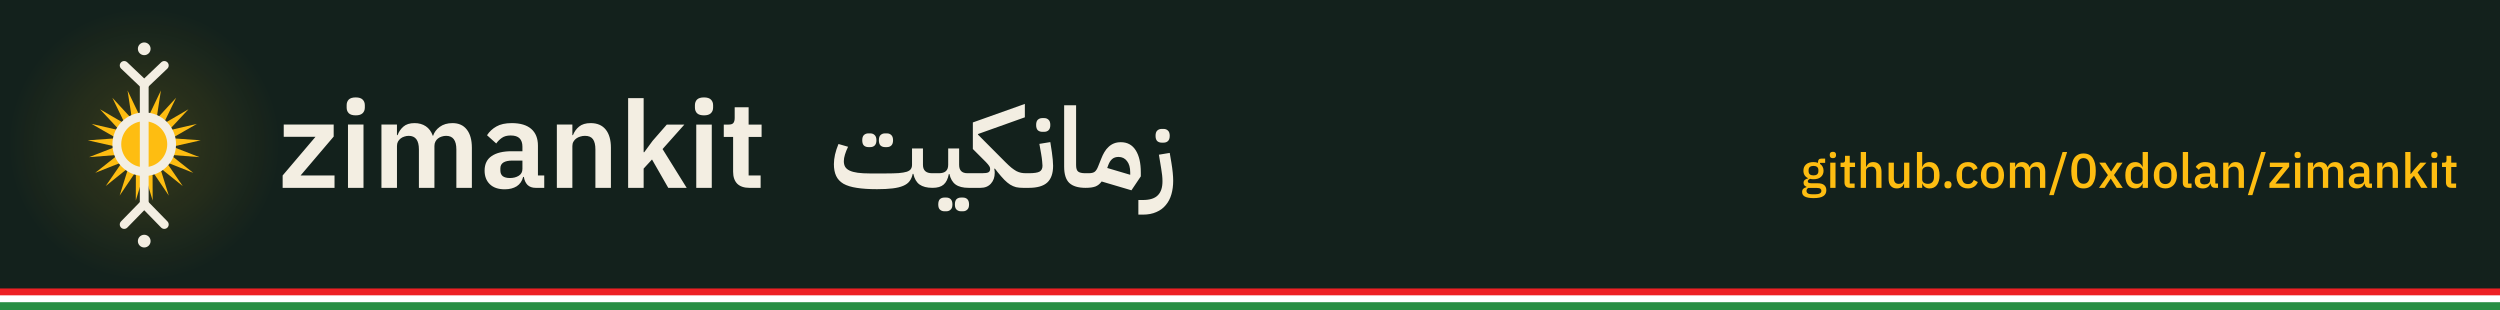
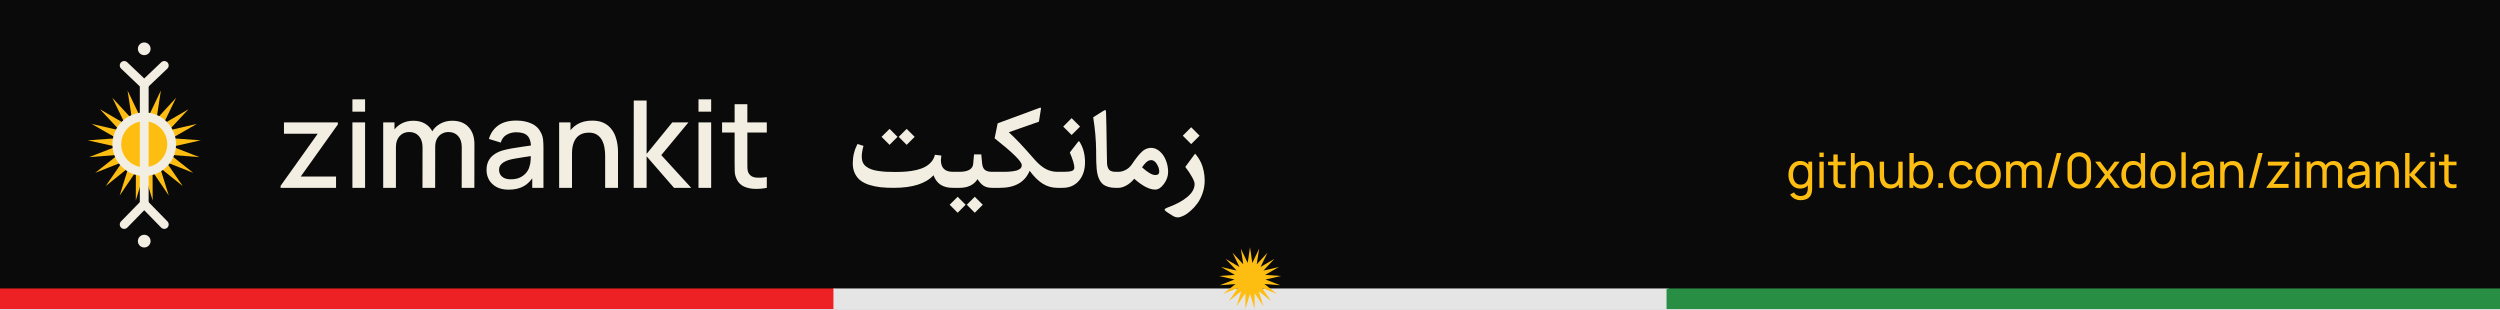
- <svg xmlns="http://www.w3.org/2000/svg" width="728" height="90" viewBox="0 0 728 90" version="1.1" id="svg12">
-   <rect width="728" height="90" fill="#13211C" id="rect1" />
-   <defs id="defs2">
-     <radialGradient id="glow">
-       <stop offset="0" stop-color="#FEBD11" stop-opacity="0.16" id="stop1" />
-       <stop offset="1" stop-color="#FEBD11" stop-opacity="0" id="stop2" />
-     </radialGradient>
-   </defs>
-   <circle cx="42.0" cy="42.0" r="39.6" fill="url(#glow)" id="circle2" />
-   <g transform="translate(5.52 5.52) scale(0.07125)" id="g8">
-     <path fill="#FEBD11" transform="translate(-178.00 52.00) scale(1.5333)" d="M450 150l11.24 76.264 33.222-69.563-11.738 76.19 52.249-56.68-33.674 69.344 66.634-38.761-52.616 56.338 75.098-17.399-66.885 38.327 76.89 5.51-75.21 16.909 71.85 27.929-76.852-6.011 60.425 47.867-71.666-28.397 43.632 63.55-60.113-48.259 22.962 73.589-43.217-63.834.25 77.087L450 376.264 427.518 450l.251-77.087-43.217 63.834 22.962-73.589-60.113 48.26 43.632-63.551-71.666 28.397 60.425-47.867-76.852 6.011 71.85-27.93-75.21-16.908 76.89-5.51-66.885-38.327 75.098 17.399-52.616-56.338 66.634 38.76-33.674-69.343 52.249 56.68-11.738-76.19 33.221 69.563z" id="path2" />
-     <g fill="none" stroke="#F3EEE2" stroke-width="36" stroke-linecap="round" stroke-linejoin="round" id="g5">
-       <path d="M430 190 L512 268 L594 190" id="path3" />
-       <path d="M512 268 V756" id="path4" />
-       <path d="M430 840 L512 756 L594 840" id="path5" />
-       <circle cx="512" cy="512" r="112" id="circle5" />
+ <svg xmlns="http://www.w3.org/2000/svg" width="728" height="90" viewBox="0 0 728 90" version="1.1" id="svg11">
+   <defs id="defs11" />
+   <rect width="728" height="90" fill="#0A0A0A" id="rect1" />
+   <g transform="translate(5.52 5.52) scale(0.07125)" id="g7">
+     <path fill="#FEBD11" transform="translate(-178.00 52.00) scale(1.5333)" d="M450 150l11.24 76.264 33.222-69.563-11.738 76.19 52.249-56.68-33.674 69.344 66.634-38.761-52.616 56.338 75.098-17.399-66.885 38.327 76.89 5.51-75.21 16.909 71.85 27.929-76.852-6.011 60.425 47.867-71.666-28.397 43.632 63.55-60.113-48.259 22.962 73.589-43.217-63.834.25 77.087L450 376.264 427.518 450l.251-77.087-43.217 63.834 22.962-73.589-60.113 48.26 43.632-63.551-71.666 28.397 60.425-47.867-76.852 6.011 71.85-27.93-75.21-16.908 76.89-5.51-66.885-38.327 75.098 17.399-52.616-56.338 66.634 38.76-33.674-69.343 52.249 56.68-11.738-76.19 33.221 69.563z" id="path1" />
+     <g fill="none" stroke="#F3EEE2" stroke-width="36" stroke-linecap="round" stroke-linejoin="round" id="g4">
+       <path d="M430 190 L512 268 L594 190" id="path2" />
+       <path d="M512 268 V756" id="path3" />
+       <path d="M430 840 L512 756 L594 840" id="path4" />
+       <circle cx="512" cy="512" r="112" id="circle4" />
    </g>
-     <g fill="#F3EEE2" id="g7">
-       <circle cx="512" cy="122" r="26" id="circle6" />
-       <circle cx="512" cy="908" r="26" id="circle7" />
+     <g fill="#F3EEE2" id="g6">
+       <circle cx="512" cy="122" r="26" id="circle5" />
+       <circle cx="512" cy="908" r="26" id="circle6" />
    </g>
  </g>
-   <path d="m 82.306,54.7 v -3.601 l 9.566,-11.261 h -9.249 v -3.565 h 14.544 v 3.495 l -9.637,11.331 h 9.884 v 3.601 z m 21.286,-21.109 q -1.412,0 -2.047,-0.635 -0.6,-0.635 -0.6,-1.624 v -0.706 q 0,-0.988 0.6,-1.624 0.635,-0.635 2.047,-0.635 1.377,0 2.012,0.635 0.635,0.635 0.635,1.624 v 0.706 q 0,0.988 -0.635,1.624 -0.635,0.635 -2.012,0.635 z m -2.259,2.683 h 4.518 v 18.427 h -4.518 z m 9.743,18.427 v -18.427 h 4.518 v 3.071 h 0.176 q 0.529,-1.447 1.694,-2.471 1.165,-1.024 3.248,-1.024 1.906,0 3.283,0.918 1.377,0.918 2.047,2.789 h 0.071 q 0.494,-1.553 1.942,-2.612 1.483,-1.094 3.707,-1.094 2.718,0 4.165,1.871 1.483,1.871 1.483,5.33 v 11.649 h -4.518 v -11.19 q 0,-3.954 -2.965,-3.954 -0.671,0 -1.306,0.212 -0.6,0.176 -1.094,0.565 -0.459,0.353 -0.741,0.918 -0.282,0.529 -0.282,1.271 v 12.178 h -4.518 v -11.19 q 0,-3.954 -2.965,-3.954 -0.635,0 -1.271,0.212 -0.6,0.176 -1.094,0.565 -0.459,0.353 -0.777,0.918 -0.282,0.529 -0.282,1.271 v 12.178 z m 44.902,0 q -1.483,0 -2.365,-0.847 -0.847,-0.882 -1.059,-2.33 h -0.212 q -0.459,1.8 -1.871,2.718 -1.412,0.882 -3.495,0.882 -2.824,0 -4.342,-1.483 -1.518,-1.483 -1.518,-3.954 0,-2.859 2.047,-4.236 2.047,-1.412 5.824,-1.412 h 3.142 v -1.341 q 0,-1.553 -0.812,-2.4 -0.812,-0.847 -2.612,-0.847 -1.589,0 -2.577,0.706 -0.953,0.671 -1.624,1.624 l -2.683,-2.4 q 1.024,-1.589 2.718,-2.542 1.694,-0.988 4.483,-0.988 3.742,0 5.683,1.694 1.942,1.694 1.942,4.871 v 8.684 h 1.836 v 3.601 z m -7.484,-2.859 q 1.518,0 2.577,-0.671 1.059,-0.671 1.059,-1.977 v -2.436 h -2.895 q -3.53,0 -3.53,2.259 v 0.6 q 0,1.13 0.706,1.694 0.741,0.529 2.083,0.529 z m 13.661,2.859 v -18.427 h 4.518 v 3.071 h 0.176 q 0.565,-1.483 1.765,-2.471 1.236,-1.024 3.389,-1.024 2.859,0 4.377,1.871 1.518,1.871 1.518,5.33 v 11.649 h -4.518 v -11.19 q 0,-1.977 -0.706,-2.965 -0.706,-0.988 -2.33,-0.988 -0.706,0 -1.377,0.212 -0.635,0.176 -1.165,0.565 -0.494,0.353 -0.812,0.918 -0.318,0.529 -0.318,1.271 v 12.178 z m 20.756,-26.122 h 4.518 v 15.744 h 0.176 l 2.436,-3.318 4.13,-4.73 h 5.119 l -6.354,7.131 7.025,11.296 h -5.366 l -4.73,-8.26 -2.436,2.647 v 5.613 h -4.518 z m 22.098,5.013 q -1.412,0 -2.047,-0.635 -0.6,-0.635 -0.6,-1.624 v -0.706 q 0,-0.988 0.6,-1.624 0.635,-0.635 2.047,-0.635 1.377,0 2.012,0.635 0.635,0.635 0.635,1.624 v 0.706 q 0,0.988 -0.635,1.624 -0.635,0.635 -2.012,0.635 z m -2.259,2.683 h 4.518 v 18.427 h -4.518 z m 15.497,18.427 q -2.33,0 -3.565,-1.2 -1.2,-1.236 -1.2,-3.495 v -10.131 h -2.718 v -3.601 h 1.412 q 1.024,0 1.377,-0.459 0.388,-0.494 0.388,-1.447 v -3.142 h 4.059 v 5.048 h 3.777 v 3.601 h -3.777 v 11.225 h 3.495 v 3.601 z" id="text8" style="font-weight:600;font-size:35.3px;font-family:'IBM Plex Sans';fill:#f3eee2" aria-label="zimankit" />
-   <path d="m 331.492,58.243 h 1.268 q 3.12,0 4.452,-1.43 1.333,-1.397 1.3,-4.095 0,-0.812 -0.098,-1.69 -0.098,-0.91 -0.26,-1.853 l -0.682,-4.128 3.152,-0.52 0.487,2.86 q 0.26,1.56 0.39,2.893 0.13,1.333 0.13,2.34 0,2.178 -0.52,3.965 -0.52,1.82 -1.625,3.12 -1.073,1.333 -2.763,2.047 -1.657,0.748 -3.933,0.748 h -1.3 z m 6.793,-16.705 q -0.78,0 -1.3,-0.455 -0.487,-0.487 -0.487,-1.528 0,-1.073 0.487,-1.528 0.52,-0.487 1.3,-0.487 h 0.552 q 0.78,0 1.268,0.487 0.52,0.455 0.52,1.528 0,1.04 -0.52,1.528 -0.487,0.455 -1.268,0.455 z m -17.485,11.31 q -0.748,1.04 -1.82,1.462 -1.073,0.39 -2.828,0.39 v -3.38 l 0.877,-0.877 q 1.235,0 1.788,-0.455 0.552,-0.455 0.975,-1.56 l 0.91,-2.275 q 0.39,-1.008 0.91,-1.885 0.52,-0.877 1.202,-1.495 0.682,-0.65 1.56,-1.008 0.877,-0.357 2.015,-0.357 2.828,0 4.322,2.34 1.495,2.34 1.495,6.468 v 1.137 l -2.73,4.062 z m 1.625,-3.933 6.695,1.982 v -0.682 q 0,-2.145 -0.943,-3.315 -0.91,-1.202 -2.47,-1.202 -1.137,0 -1.853,0.618 -0.715,0.618 -1.137,1.788 z m -6.305,5.785 q -3.217,0 -4.745,-1.43 -1.495,-1.43 -1.495,-4.745 v -17.875 h 3.478 v 17.42 q 0,1.397 0.585,1.885 0.618,0.487 2.08,0.487 h 1.008 v 3.38 l -0.877,0.877 z m -18.232,-3.38 0.877,-0.877 h 0.812 q 2.275,0 3.12,-0.455 0.877,-0.487 0.877,-1.722 0,-0.52 -0.098,-1.3 -0.065,-0.812 -0.292,-2.145 l -0.52,-2.925 3.185,-0.52 0.455,2.925 q 0.163,1.105 0.26,2.178 0.098,1.04 0.098,1.788 0,3.315 -1.69,4.875 -1.69,1.56 -5.395,1.56 h -1.69 z m 5.622,-12.935 q -0.78,0 -1.3,-0.455 -0.487,-0.487 -0.487,-1.528 0,-1.073 0.487,-1.528 0.52,-0.487 1.3,-0.487 h 0.552 q 0.78,0 1.268,0.487 0.52,0.455 0.52,1.528 0,1.04 -0.52,1.528 -0.487,0.455 -1.268,0.455 z m -21.418,12.935 0.877,-0.877 h 3.022 q 1.333,0 1.82,-0.26 0.52,-0.292 0.52,-0.975 0,-0.455 -0.26,-0.845 -0.26,-0.422 -0.975,-1.17 l -3.803,-3.803 v -7.735 l 15.145,-5.395 v 3.9 l -13.65,4.875 v 0.163 l 7.963,7.995 q 0.975,0.975 1.755,1.625 0.78,0.618 1.462,1.008 0.715,0.357 1.365,0.487 0.682,0.13 1.43,0.13 v 3.38 l -0.877,0.877 q -1.137,0 -2.015,-0.195 -0.877,-0.228 -1.722,-0.748 -0.812,-0.52 -1.69,-1.397 -0.877,-0.91 -1.982,-2.275 l -0.78,-1.008 -0.163,0.098 q 0.13,0.552 0.13,1.17 0,1.885 -1.105,3.12 -1.105,1.235 -3.022,1.235 h -3.445 z m -10.53,0 0.877,-0.877 h 1.008 q 2.665,0 2.665,-2.438 v -4.777 h 3.185 v 4.777 q 0,2.438 2.438,2.438 h 1.235 v 3.38 l -0.877,0.877 q -2.502,0 -3.835,-0.975 -1.333,-0.975 -1.788,-3.055 h -0.163 q -0.422,2.145 -1.528,3.087 -1.073,0.943 -3.217,0.943 z m 8.287,10.205 q -0.78,0 -1.3,-0.487 -0.487,-0.455 -0.487,-1.495 0,-1.073 0.487,-1.56 0.52,-0.455 1.3,-0.455 h 0.552 q 0.78,0 1.268,0.455 0.52,0.487 0.52,1.56 0,1.04 -0.52,1.495 -0.487,0.487 -1.268,0.487 z m -4.843,0 q -0.78,0 -1.3,-0.487 -0.487,-0.455 -0.487,-1.495 0,-1.073 0.487,-1.56 0.52,-0.455 1.3,-0.455 h 0.552 q 0.78,0 1.268,0.455 0.52,0.487 0.52,1.56 0,1.04 -0.52,1.495 -0.487,0.487 -1.268,0.487 z m -19.63,-6.435 q -3.51,0 -5.915,-0.39 -2.373,-0.357 -3.868,-1.202 -1.462,-0.877 -2.112,-2.275 -0.65,-1.397 -0.65,-3.413 0,-1.3 0.325,-2.795 0.357,-1.528 1.008,-3.087 l 2.795,0.812 q -0.585,1.202 -0.91,2.275 -0.325,1.073 -0.325,1.917 0,0.975 0.39,1.657 0.422,0.682 1.333,1.105 0.91,0.422 2.34,0.618 1.462,0.195 3.542,0.195 h 4.55 q 2.308,0 3.803,-0.098 1.495,-0.13 2.34,-0.39 0.877,-0.292 1.202,-0.78 0.357,-0.487 0.357,-1.235 v -4.777 h 3.185 v 4.777 q 0,2.438 2.665,2.438 h 1.008 v 3.38 l -0.877,0.877 q -2.438,0 -3.803,-0.975 -1.333,-0.975 -1.788,-3.087 h -0.195 q -0.26,1.268 -0.91,2.112 -0.618,0.845 -1.853,1.365 -1.202,0.52 -3.087,0.748 -1.853,0.228 -4.55,0.228 z m 2.34,-12.252 q -0.78,0 -1.3,-0.455 -0.487,-0.487 -0.487,-1.528 0,-1.073 0.487,-1.528 0.52,-0.487 1.3,-0.487 h 0.552 q 0.78,0 1.268,0.487 0.52,0.455 0.52,1.528 0,1.04 -0.52,1.528 -0.487,0.455 -1.268,0.455 z m -4.843,0 q -0.78,0 -1.3,-0.455 -0.487,-0.487 -0.487,-1.528 0,-1.073 0.487,-1.528 0.52,-0.487 1.3,-0.487 h 0.552 q 0.78,0 1.268,0.487 0.52,0.455 0.52,1.528 0,1.04 -0.52,1.528 -0.487,0.455 -1.268,0.455 z" id="text9" style="font-weight:600;font-size:32.5px;font-family:'IBM Plex Sans Arabic';fill:#f3eee2" aria-label="زمانکیت" />
-   <path d="m 531.825,55.391 q 0,1.142 -0.874,1.72 -0.874,0.578 -2.848,0.578 -0.902,0 -1.537,-0.127 -0.62,-0.113 -1.029,-0.338 -0.395,-0.226 -0.578,-0.55 -0.183,-0.324 -0.183,-0.747 0,-0.606 0.324,-0.945 0.338,-0.338 0.931,-0.465 v -0.155 q -0.832,-0.268 -0.832,-1.128 0,-0.564 0.381,-0.86 0.381,-0.31 0.916,-0.437 v -0.056 q -0.649,-0.31 -1.001,-0.86 -0.338,-0.564 -0.338,-1.311 0,-1.128 0.747,-1.819 0.761,-0.691 2.171,-0.691 0.775,0 1.325,0.226 v -0.197 q 0,-0.493 0.226,-0.761 0.24,-0.282 0.733,-0.282 h 1.128 v 1.241 h -1.495 v 0.296 q 0.493,0.324 0.761,0.846 0.268,0.508 0.268,1.142 0,1.114 -0.761,1.805 -0.761,0.677 -2.171,0.677 -0.536,0 -0.959,-0.113 -0.282,0.099 -0.493,0.282 -0.211,0.169 -0.211,0.451 0,0.296 0.268,0.423 0.268,0.127 0.761,0.127 h 1.805 q 1.354,0 1.96,0.55 0.606,0.536 0.606,1.48 z m -1.438,0.169 q 0,-0.381 -0.296,-0.606 -0.282,-0.226 -1.043,-0.226 h -2.482 q -0.508,0.296 -0.508,0.846 0,0.451 0.352,0.719 0.367,0.282 1.227,0.282 h 0.959 q 1.791,0 1.791,-1.015 z m -2.298,-4.484 q 0.677,0 1.043,-0.296 0.381,-0.31 0.381,-0.945 v -0.282 q 0,-0.634 -0.381,-0.931 -0.367,-0.31 -1.043,-0.31 -0.677,0 -1.058,0.31 -0.367,0.296 -0.367,0.931 v 0.282 q 0,0.634 0.367,0.945 0.381,0.296 1.058,0.296 z m 5.654,-5.02 q -0.479,0 -0.705,-0.226 -0.211,-0.226 -0.211,-0.578 v -0.24 q 0,-0.353 0.211,-0.578 0.226,-0.226 0.705,-0.226 0.479,0 0.691,0.226 0.211,0.226 0.211,0.578 v 0.24 q 0,0.352 -0.211,0.578 -0.211,0.226 -0.691,0.226 z m -0.775,1.311 h 1.537 v 7.332 h -1.537 z m 5.767,7.332 q -0.804,0 -1.213,-0.409 -0.409,-0.423 -0.409,-1.184 v -4.484 h -1.142 v -1.255 h 0.62 q 0.381,0 0.522,-0.169 0.155,-0.169 0.155,-0.55 v -1.283 h 1.382 v 2.002 h 1.537 v 1.255 h -1.537 v 4.822 h 1.424 v 1.255 z M 541.85,44.266 h 1.537 v 4.315 h 0.07 q 0.24,-0.592 0.719,-0.987 0.493,-0.395 1.339,-0.395 1.128,0 1.748,0.747 0.634,0.733 0.634,2.101 v 4.653 h -1.537 v -4.47 q 0,-1.706 -1.382,-1.706 -0.296,0 -0.592,0.085 -0.282,0.07 -0.508,0.226 -0.226,0.155 -0.367,0.395 -0.127,0.24 -0.127,0.55 v 4.921 h -1.537 z m 12.62,9.221 h -0.056 q -0.099,0.268 -0.268,0.522 -0.155,0.254 -0.409,0.451 -0.24,0.183 -0.592,0.296 -0.338,0.113 -0.79,0.113 -1.142,0 -1.777,-0.733 -0.62,-0.733 -0.62,-2.101 v -4.667 h 1.537 v 4.47 q 0,1.706 1.41,1.706 0.296,0 0.578,-0.07 0.282,-0.085 0.493,-0.24 0.226,-0.155 0.352,-0.395 0.141,-0.24 0.141,-0.564 v -4.907 h 1.537 v 7.332 h -1.537 z m 3.736,-9.221 h 1.537 v 4.315 h 0.07 q 0.24,-0.663 0.775,-1.015 0.55,-0.367 1.283,-0.367 1.396,0 2.157,1.015 0.761,1.001 0.761,2.82 0,1.819 -0.761,2.834 -0.761,1.001 -2.157,1.001 -0.733,0 -1.283,-0.367 -0.536,-0.367 -0.775,-1.015 h -0.07 v 1.213 h -1.537 z m 3.201,9.278 q 0.804,0 1.283,-0.508 0.479,-0.522 0.479,-1.368 v -1.269 q 0,-0.846 -0.479,-1.354 -0.479,-0.522 -1.283,-0.522 -0.705,0 -1.184,0.352 -0.479,0.338 -0.479,0.902 v 2.51 q 0,0.564 0.479,0.916 0.479,0.338 1.184,0.338 z m 5.837,1.325 q -0.522,0 -0.775,-0.268 -0.254,-0.282 -0.254,-0.691 v -0.211 q 0,-0.409 0.254,-0.677 0.254,-0.282 0.775,-0.282 0.522,0 0.775,0.282 0.254,0.268 0.254,0.677 v 0.211 q 0,0.409 -0.254,0.691 -0.254,0.268 -0.775,0.268 z m 5.809,0 q -0.79,0 -1.41,-0.268 -0.62,-0.268 -1.043,-0.761 -0.423,-0.508 -0.649,-1.213 -0.226,-0.719 -0.226,-1.593 0,-0.874 0.226,-1.579 0.226,-0.719 0.649,-1.213 0.423,-0.508 1.043,-0.775 0.62,-0.268 1.41,-0.268 1.1,0 1.805,0.493 0.705,0.493 1.029,1.311 l -1.269,0.592 q -0.155,-0.508 -0.55,-0.804 -0.381,-0.31 -1.015,-0.31 -0.846,0 -1.283,0.536 -0.423,0.522 -0.423,1.368 v 1.311 q 0,0.846 0.423,1.382 0.437,0.522 1.283,0.522 0.677,0 1.072,-0.324 0.409,-0.338 0.649,-0.888 l 1.17,0.62 q -0.367,0.902 -1.1,1.382 -0.733,0.479 -1.791,0.479 z m 7.149,0 q -0.761,0 -1.396,-0.268 -0.62,-0.268 -1.058,-0.761 -0.437,-0.508 -0.677,-1.213 -0.24,-0.719 -0.24,-1.593 0,-0.874 0.24,-1.579 0.24,-0.719 0.677,-1.213 0.437,-0.508 1.058,-0.775 0.634,-0.268 1.396,-0.268 0.761,0 1.382,0.268 0.634,0.268 1.072,0.775 0.437,0.493 0.677,1.213 0.24,0.705 0.24,1.579 0,0.874 -0.24,1.593 -0.24,0.705 -0.677,1.213 -0.437,0.493 -1.072,0.761 -0.62,0.268 -1.382,0.268 z m 0,-1.269 q 0.79,0 1.269,-0.479 0.479,-0.493 0.479,-1.466 v -1.241 q 0,-0.973 -0.479,-1.452 -0.479,-0.493 -1.269,-0.493 -0.79,0 -1.269,0.493 -0.479,0.479 -0.479,1.452 v 1.241 q 0,0.973 0.479,1.466 0.479,0.479 1.269,0.479 z m 5.076,1.1 v -7.332 h 1.537 v 1.213 h 0.07 q 0.113,-0.282 0.268,-0.536 0.169,-0.254 0.395,-0.437 0.24,-0.197 0.55,-0.296 0.324,-0.113 0.747,-0.113 0.747,0 1.325,0.367 0.578,0.367 0.846,1.128 h 0.042 q 0.197,-0.62 0.761,-1.058 0.564,-0.437 1.452,-0.437 1.1,0 1.706,0.747 0.606,0.733 0.606,2.101 v 4.653 h -1.537 v -4.47 q 0,-0.846 -0.324,-1.269 -0.324,-0.437 -1.029,-0.437 -0.296,0 -0.564,0.085 -0.268,0.07 -0.479,0.226 -0.197,0.155 -0.324,0.395 -0.127,0.24 -0.127,0.55 v 4.921 h -1.537 v -4.47 q 0,-1.706 -1.339,-1.706 -0.282,0 -0.564,0.085 -0.268,0.07 -0.479,0.226 -0.211,0.155 -0.338,0.395 -0.127,0.24 -0.127,0.55 v 4.921 z m 11.435,2.129 3.906,-12.563 h 1.325 l -3.906,12.563 z m 10.011,-1.96 q -0.916,0 -1.593,-0.338 -0.677,-0.352 -1.114,-1.001 -0.437,-0.649 -0.649,-1.593 -0.211,-0.945 -0.211,-2.157 0,-1.198 0.211,-2.143 0.211,-0.959 0.649,-1.607 0.437,-0.649 1.114,-0.987 0.677,-0.353 1.593,-0.353 1.833,0 2.693,1.34 0.874,1.339 0.874,3.751 0,2.411 -0.874,3.751 -0.86,1.339 -2.693,1.339 z m 0,-1.354 q 0.508,0 0.86,-0.197 0.367,-0.211 0.592,-0.592 0.226,-0.381 0.324,-0.902 0.099,-0.536 0.099,-1.184 v -1.72 q 0,-0.649 -0.099,-1.17 -0.099,-0.536 -0.324,-0.916 -0.226,-0.381 -0.592,-0.578 -0.352,-0.211 -0.86,-0.211 -0.508,0 -0.874,0.211 -0.352,0.197 -0.578,0.578 -0.226,0.381 -0.324,0.916 -0.099,0.522 -0.099,1.17 v 1.72 q 0,0.649 0.099,1.184 0.099,0.522 0.324,0.902 0.226,0.381 0.578,0.592 0.367,0.197 0.874,0.197 z m 4.512,1.184 2.58,-3.708 -2.51,-3.624 h 1.777 l 1.65,2.552 h 0.042 l 1.692,-2.552 h 1.636 l -2.51,3.61 2.552,3.722 h -1.777 l -1.692,-2.665 h -0.042 l -1.762,2.665 z m 12.704,-1.213 h -0.07 q -0.24,0.649 -0.79,1.015 -0.536,0.367 -1.269,0.367 -1.396,0 -2.157,-1.001 -0.761,-1.015 -0.761,-2.834 0,-1.819 0.761,-2.82 0.761,-1.015 2.157,-1.015 0.733,0 1.269,0.367 0.55,0.352 0.79,1.015 h 0.07 V 44.266 h 1.537 v 10.434 h -1.537 z m -1.664,0.056 q 0.705,0 1.184,-0.338 0.479,-0.352 0.479,-0.916 v -2.51 q 0,-0.564 -0.479,-0.902 -0.479,-0.352 -1.184,-0.352 -0.804,0 -1.283,0.522 -0.479,0.508 -0.479,1.354 v 1.269 q 0,0.846 0.479,1.368 0.479,0.508 1.283,0.508 z m 8.277,1.325 q -0.761,0 -1.396,-0.268 -0.62,-0.268 -1.058,-0.761 -0.437,-0.508 -0.677,-1.213 -0.24,-0.719 -0.24,-1.593 0,-0.874 0.24,-1.579 0.24,-0.719 0.677,-1.213 0.437,-0.508 1.058,-0.775 0.634,-0.268 1.396,-0.268 0.761,0 1.382,0.268 0.634,0.268 1.072,0.775 0.437,0.493 0.677,1.213 0.24,0.705 0.24,1.579 0,0.874 -0.24,1.593 -0.24,0.705 -0.677,1.213 -0.437,0.493 -1.072,0.761 -0.62,0.268 -1.382,0.268 z m 0,-1.269 q 0.79,0 1.269,-0.479 0.479,-0.493 0.479,-1.466 v -1.241 q 0,-0.973 -0.479,-1.452 -0.479,-0.493 -1.269,-0.493 -0.79,0 -1.269,0.493 -0.479,0.479 -0.479,1.452 v 1.241 q 0,0.973 0.479,1.466 0.479,0.479 1.269,0.479 z m 6.641,1.1 q -0.79,0 -1.184,-0.395 -0.381,-0.409 -0.381,-1.128 V 44.266 h 1.537 v 9.179 h 1.015 v 1.255 z m 7.825,0 q -0.606,0 -0.931,-0.338 -0.324,-0.352 -0.395,-0.888 h -0.07 q -0.211,0.691 -0.775,1.043 -0.564,0.352 -1.368,0.352 -1.142,0 -1.762,-0.592 -0.606,-0.592 -0.606,-1.593 0,-1.1 0.79,-1.65 0.804,-0.55 2.341,-0.55 h 1.325 v -0.62 q 0,-0.677 -0.367,-1.043 -0.367,-0.367 -1.142,-0.367 -0.649,0 -1.058,0.282 -0.409,0.282 -0.691,0.719 l -0.916,-0.832 q 0.367,-0.62 1.029,-1.015 0.663,-0.409 1.734,-0.409 1.424,0 2.186,0.663 0.761,0.663 0.761,1.903 v 3.68 h 0.775 v 1.255 z m -3.102,-1.001 q 0.719,0 1.184,-0.31 0.465,-0.324 0.465,-0.86 v -1.058 h -1.297 q -1.593,0 -1.593,0.987 v 0.254 q 0,0.493 0.324,0.747 0.338,0.24 0.916,0.24 z m 5.471,1.001 v -7.332 h 1.537 v 1.213 h 0.07 q 0.24,-0.592 0.719,-0.987 0.493,-0.395 1.339,-0.395 1.128,0 1.748,0.747 0.634,0.733 0.634,2.101 v 4.653 h -1.537 v -4.456 q 0,-1.72 -1.382,-1.72 -0.296,0 -0.592,0.085 -0.282,0.07 -0.508,0.226 -0.226,0.155 -0.367,0.395 -0.127,0.24 -0.127,0.564 v 4.907 z m 7.177,2.129 3.906,-12.563 h 1.325 l -3.906,12.563 z m 6.289,-2.129 v -1.241 l 3.934,-4.836 h -3.807 v -1.255 h 5.626 v 1.184 l -3.99,4.893 h 4.089 v 1.255 z m 8.234,-8.643 q -0.479,0 -0.705,-0.226 -0.211,-0.226 -0.211,-0.578 v -0.24 q 0,-0.353 0.211,-0.578 0.226,-0.226 0.705,-0.226 0.479,0 0.691,0.226 0.211,0.226 0.211,0.578 v 0.24 q 0,0.352 -0.211,0.578 -0.211,0.226 -0.691,0.226 z m -0.775,1.311 h 1.537 v 7.332 h -1.537 z m 3.736,7.332 v -7.332 h 1.537 v 1.213 h 0.07 q 0.113,-0.282 0.268,-0.536 0.169,-0.254 0.395,-0.437 0.24,-0.197 0.55,-0.296 0.324,-0.113 0.747,-0.113 0.747,0 1.325,0.367 0.578,0.367 0.846,1.128 h 0.042 q 0.197,-0.62 0.761,-1.058 0.564,-0.437 1.452,-0.437 1.1,0 1.706,0.747 0.606,0.733 0.606,2.101 v 4.653 h -1.537 v -4.47 q 0,-0.846 -0.324,-1.269 -0.324,-0.437 -1.029,-0.437 -0.296,0 -0.564,0.085 -0.268,0.07 -0.479,0.226 -0.197,0.155 -0.324,0.395 -0.127,0.24 -0.127,0.55 v 4.921 h -1.537 v -4.47 q 0,-1.706 -1.339,-1.706 -0.282,0 -0.564,0.085 -0.268,0.07 -0.479,0.226 -0.211,0.155 -0.338,0.395 -0.127,0.24 -0.127,0.55 v 4.921 z m 17.808,0 q -0.606,0 -0.931,-0.338 -0.324,-0.352 -0.395,-0.888 h -0.07 q -0.211,0.691 -0.775,1.043 -0.564,0.352 -1.368,0.352 -1.142,0 -1.762,-0.592 -0.606,-0.592 -0.606,-1.593 0,-1.1 0.79,-1.65 0.804,-0.55 2.341,-0.55 h 1.325 v -0.62 q 0,-0.677 -0.367,-1.043 -0.367,-0.367 -1.142,-0.367 -0.649,0 -1.058,0.282 -0.409,0.282 -0.691,0.719 l -0.916,-0.832 q 0.367,-0.62 1.029,-1.015 0.663,-0.409 1.734,-0.409 1.424,0 2.186,0.663 0.761,0.663 0.761,1.903 v 3.68 h 0.775 v 1.255 z m -3.102,-1.001 q 0.719,0 1.184,-0.31 0.465,-0.324 0.465,-0.86 v -1.058 h -1.297 q -1.593,0 -1.593,0.987 v 0.254 q 0,0.493 0.324,0.747 0.338,0.24 0.916,0.24 z m 5.471,1.001 v -7.332 h 1.537 v 1.213 h 0.07 q 0.24,-0.592 0.719,-0.987 0.493,-0.395 1.339,-0.395 1.128,0 1.748,0.747 0.634,0.733 0.634,2.101 v 4.653 h -1.537 v -4.456 q 0,-1.72 -1.382,-1.72 -0.296,0 -0.592,0.085 -0.282,0.07 -0.508,0.226 -0.226,0.155 -0.367,0.395 -0.127,0.24 -0.127,0.564 v 4.907 z m 8.178,-10.434 h 1.537 v 6.401 h 0.07 l 1.015,-1.311 1.762,-1.988 h 1.791 l -2.566,2.834 2.876,4.498 h -1.833 l -2.101,-3.497 -1.015,1.1 v 2.397 h -1.537 z m 8.488,1.791 q -0.479,0 -0.705,-0.226 -0.211,-0.226 -0.211,-0.578 v -0.24 q 0,-0.353 0.211,-0.578 0.226,-0.226 0.705,-0.226 0.479,0 0.691,0.226 0.211,0.226 0.211,0.578 v 0.24 q 0,0.352 -0.211,0.578 -0.211,0.226 -0.691,0.226 z m -0.775,1.311 h 1.537 v 7.332 h -1.537 z m 5.767,7.332 q -0.804,0 -1.213,-0.409 -0.409,-0.423 -0.409,-1.184 v -4.484 h -1.142 v -1.255 h 0.62 q 0.381,0 0.522,-0.169 0.155,-0.169 0.155,-0.55 v -1.283 h 1.382 v 2.002 h 1.537 v 1.255 h -1.537 v 4.822 h 1.424 v 1.255 z" id="text10" style="font-weight:500;font-size:14.1px;font-family:'IBM Plex Sans';text-anchor:end;fill:#febd11" aria-label="github.com/0xdolan/zimankit" />
-   <rect y="84.0" width="728" height="2.5" fill="#ED2024" id="rect10" />
-   <rect y="86.0" width="728" height="2.5" fill="#FFFFFF" id="rect11" />
-   <rect y="88.0" width="728" height="2.5" fill="#278E43" id="rect12" />
+   <path d="m 81.706,54.7 v -0.582 l 10.819,-15.179 H 82.694 v -3.301 h 15.691 v 0.6 l -10.802,15.161 h 10.272 v 3.301 z m 20.915,-22.186 v -3.583 h 3.689 v 3.583 z m 0,22.186 v -19.062 h 3.689 v 19.062 z m 31.823,0 0.018,-11.878 q 0,-2.065 -1.059,-3.212 -1.059,-1.165 -2.789,-1.165 -1.059,0 -1.942,0.494 -0.865,0.477 -1.412,1.447 -0.529,0.953 -0.529,2.4 l -1.783,-0.9 q -0.035,-2.012 0.847,-3.53 0.9,-1.518 2.436,-2.347 1.536,-0.847 3.442,-0.847 3.089,0 4.783,1.853 1.694,1.853 1.694,4.924 l -0.018,12.761 z m -22.857,0 v -19.062 h 3.283 v 5.507 h 0.424 v 13.555 z m 11.437,0 0.018,-11.808 q 0,-2.083 -1.059,-3.265 -1.041,-1.183 -2.806,-1.183 -1.747,0 -2.824,1.2 -1.059,1.2 -1.059,3.142 l -1.765,-1.13 q 0,-1.871 0.9,-3.336 0.9,-1.465 2.436,-2.312 1.536,-0.847 3.477,-0.847 2.03,0 3.459,0.865 1.43,0.847 2.171,2.383 0.759,1.536 0.759,3.565 l -0.018,12.726 z m 25.098,0.529 q -2.118,0 -3.548,-0.777 -1.43,-0.794 -2.171,-2.083 -0.724,-1.306 -0.724,-2.859 0,-1.447 0.512,-2.542 0.512,-1.094 1.518,-1.853 1.006,-0.777 2.471,-1.253 1.271,-0.371 2.877,-0.653 1.606,-0.282 3.371,-0.529 1.783,-0.247 3.53,-0.494 l -1.341,0.741 q 0.035,-2.242 -0.953,-3.318 -0.971,-1.094 -3.353,-1.094 -1.5,0 -2.753,0.706 -1.253,0.688 -1.747,2.295 l -3.442,-1.059 q 0.706,-2.453 2.683,-3.901 1.994,-1.447 5.295,-1.447 2.559,0 4.448,0.882 1.906,0.865 2.789,2.753 0.459,0.935 0.565,1.977 0.106,1.041 0.106,2.242 v 11.737 h -3.265 v -4.36 l 0.635,0.565 q -1.183,2.189 -3.018,3.265 -1.818,1.059 -4.483,1.059 z m 0.653,-3.018 q 1.571,0 2.7,-0.547 1.13,-0.565 1.818,-1.43 0.688,-0.865 0.9,-1.8 0.3,-0.847 0.335,-1.906 0.053,-1.059 0.053,-1.694 l 1.2,0.441 q -1.747,0.265 -3.177,0.477 -1.43,0.212 -2.595,0.424 -1.147,0.194 -2.047,0.477 -0.759,0.265 -1.359,0.635 -0.582,0.371 -0.935,0.9 -0.335,0.529 -0.335,1.288 0,0.741 0.371,1.377 0.371,0.618 1.13,0.988 0.759,0.371 1.942,0.371 z m 27.446,2.489 v -9.372 q 0,-1.112 -0.194,-2.277 -0.176,-1.183 -0.706,-2.189 -0.512,-1.006 -1.465,-1.624 -0.935,-0.618 -2.453,-0.618 -0.988,0 -1.871,0.335 -0.882,0.318 -1.553,1.041 -0.653,0.724 -1.041,1.906 -0.371,1.183 -0.371,2.877 l -2.295,-0.865 q 0,-2.595 0.971,-4.571 0.971,-1.994 2.789,-3.106 1.818,-1.112 4.395,-1.112 1.977,0 3.318,0.635 1.341,0.635 2.171,1.677 0.847,1.024 1.288,2.242 0.441,1.218 0.6,2.383 0.159,1.165 0.159,2.047 v 10.59 z m -13.396,0 v -19.062 h 3.301 v 5.507 h 0.441 v 13.555 z m 21.709,0 0.018,-25.416 h 3.742 v 15.532 l 7.484,-9.178 h 4.695 l -7.907,9.531 8.719,9.531 h -5.013 l -7.978,-9.178 v 9.178 z m 18.868,-22.186 v -3.583 h 3.689 v 3.583 z m 0,22.186 v -19.062 h 3.689 v 19.062 z m 19.892,0 q -1.8,0.353 -3.53,0.3 -1.73,-0.053 -3.089,-0.671 -1.359,-0.618 -2.047,-1.942 -0.618,-1.183 -0.671,-2.4 -0.035,-1.236 -0.035,-2.789 v -16.856 h 3.707 v 16.679 q 0,1.147 0.018,1.994 0.035,0.847 0.371,1.43 0.635,1.094 2.012,1.253 1.394,0.141 3.265,-0.124 z m -13.026,-16.097 v -2.965 h 13.026 v 2.965 z" id="text7" style="font-weight:600;font-size:35.3px;font-family:Manrope;fill:#f3eee2" aria-label="zimankit" />
+   <path d="m 346.871,37.054 2.46,2.46 -2.46,2.444 -2.444,-2.444 z m 1.127,7.697 q 0.111,0.111 0.302,0.317 0.19,0.19 0.666,0.92 0.492,0.73 0.857,1.571 0.381,0.825 0.682,2.19 0.302,1.349 0.302,2.809 0,1.888 -0.603,3.65 -0.603,1.777 -1.523,3.015 -0.92,1.254 -2,2.19 -1.063,0.952 -2.047,1.412 -0.984,0.476 -1.666,0.476 -0.762,0 -1.587,-0.54 l -1.301,-0.825 q -0.698,-0.444 -0.857,-0.698 -0.175,-0.238 0.079,-0.444 0.254,-0.206 1.063,-0.508 3.38,-1.238 5.443,-2.983 2.063,-1.746 2.063,-3.729 0,-0.682 -0.746,-2.015 -0.73,-1.349 -1.968,-2.952 z m -22.74,9.95 q -0.873,0 -0.873,-2.285 v -0.524 q 0,-1.857 0.873,-1.857 h 0.413 q 1.032,0 2.095,-0.54 1.063,-0.54 1.793,-1.587 0.54,-0.762 0.809,-1.158 0.286,-0.397 0.746,-1 0.476,-0.619 0.778,-0.936 0.302,-0.317 0.73,-0.714 0.444,-0.397 0.809,-0.587 0.365,-0.19 0.809,-0.317 0.46,-0.143 0.92,-0.143 1.428,0 2.603,1.063 1.174,1.047 1.777,2.65 0.619,1.603 0.619,3.301 0,1.825 -1.222,3.491 -1.206,1.65 -2.539,1.65 -2.555,0 -6.11,-3.158 -1.047,1.285 -2.301,1.968 -1.238,0.682 -2.38,0.682 z m 11.156,-3.729 q 1.158,0 1.158,-0.968 0,-1.127 -0.714,-2.253 -0.714,-1.127 -1.603,-1.127 -0.428,0 -0.841,0.19 -0.397,0.19 -0.762,0.571 -0.365,0.365 -0.587,0.651 -0.206,0.27 -0.492,0.698 2.476,2.238 3.84,2.238 z m -14.108,-6.395 q 0.032,2.777 0.064,3.11 0.143,1.492 0.873,1.968 0.587,0.381 1.746,0.381 h 0.428 q 0.397,0 0.397,1.539 v 1.158 q 0,1.968 -0.397,1.968 h -0.508 q -1.19,0 -2.095,-0.254 -0.889,-0.254 -1.492,-0.682 -0.603,-0.444 -1.016,-1.158 -0.397,-0.714 -0.619,-1.492 -0.222,-0.793 -0.333,-1.873 -0.095,-1.095 -0.127,-2.142 -0.016,-1.063 -0.032,-2.428 0,-0.508 0,-0.762 -0.048,-4.745 -0.857,-9.76 l 2.825,-1.777 q 0.651,-0.397 0.762,-0.317 0.127,0.079 0.159,0.873 0.095,2.063 0.222,11.648 z m -14.298,10.125 q -0.873,0 -0.873,-2.285 v -0.524 q 0,-1.857 0.873,-1.857 h 1.65 q 1.65,0 2.412,-0.238 0.778,-0.238 0.778,-1.016 0,-1.285 -1.317,-4.38 l 2.158,-2.793 q 0.222,-0.286 0.286,-0.365 0.079,-0.095 0.175,-0.111 0.111,-0.016 0.175,0.095 0.079,0.111 0.238,0.381 1.396,2.412 1.396,5.618 0,3.348 -1.777,5.411 -1.777,2.063 -4.745,2.063 z m 4.047,-20.297 2.46,2.46 -2.46,2.444 -2.444,-2.444 z m -18.297,4.11 q 2.571,2.253 7.49,7.919 1.603,1.841 3.206,2.729 1.603,0.873 3.507,0.873 h 0.206 q 0.397,0 0.397,1.539 v 1.158 q 0,1.968 -0.397,1.968 h -0.206 q -2.38,0 -4.332,-1.222 -1.952,-1.222 -3.793,-3.745 -2.063,4.967 -8.696,4.967 h -2.047 q -0.873,0 -0.873,-2.285 v -0.524 q 0,-1.857 0.873,-1.857 h 2 q 0.762,0 1.285,0 0.524,-0.016 1.19,-0.032 0.666,-0.032 1.111,-0.095 0.444,-0.063 0.936,-0.159 0.508,-0.095 0.809,-0.238 0.317,-0.143 0.587,-0.333 0.27,-0.206 0.397,-0.476 0.127,-0.286 0.127,-0.635 0,-1.555 -7.903,-7.792 l 0.889,-4.364 12.172,-4.491 q 0.349,-0.127 0.413,0 0.064,0.111 -0.016,0.492 l -0.555,3.523 z m -9.902,18.789 2.333,2.317 -2.333,2.333 -2.317,-2.333 z m -4.983,0 2.317,2.317 -2.317,2.333 -2.333,-2.333 z m -1.317,-7.268 h 1.73 q 3.92,0 4.11,-2.349 l 0.238,-2.729 h 2.111 l 0.254,2.682 q 0.127,1.238 0.793,1.825 0.682,0.571 2.158,0.571 h 0.317 q 0.397,0 0.397,1.539 v 1.158 q 0,1.968 -0.397,1.968 h -0.333 q -1.523,0 -2.476,-0.587 -0.952,-0.603 -1.793,-1.936 -1.635,2.523 -5.3,2.523 h -1.809 q -0.873,0 -0.873,-2.285 v -0.524 q 0,-1.857 0.873,-1.857 z m -13.536,-12.505 2.333,2.317 -2.333,2.333 -2.317,-2.333 z m -4.983,0 2.317,2.317 -2.317,2.333 -2.333,-2.333 z m 1.254,17.17 q -2.126,0 -3.824,-0.175 -1.698,-0.19 -3.269,-0.667 -1.555,-0.492 -2.603,-1.285 -1.032,-0.793 -1.65,-2.063 -0.619,-1.27 -0.619,-2.968 0,-2.968 1.365,-5.618 l 1.761,0.555 q -0.508,1.793 -0.508,3.142 0,0.936 0.302,1.65 0.317,0.714 0.952,1.206 0.635,0.476 1.444,0.793 0.825,0.317 1.984,0.492 1.158,0.175 2.349,0.254 1.19,0.063 2.745,0.063 1.793,0 3.269,-0.127 1.476,-0.127 2.92,-0.46 1.444,-0.349 2.476,-0.905 1.047,-0.555 1.809,-1.444 0.778,-0.889 1.063,-2.079 l 1.857,0.238 q -0.127,1.063 -0.127,1.301 0,3.428 3.475,3.428 h 0.238 q 0.397,0 0.397,1.539 v 1.158 q 0,1.968 -0.397,1.968 h -0.286 q -4.269,0 -5.57,-3.666 -3.396,3.666 -11.553,3.666 z" id="text8" style="font-weight:600;font-size:32.5px;font-family:Sahel;fill:#f3eee2" aria-label="زمانکیت" />
+   <path d="m 524.295,58.296 q -0.599,0 -1.17,-0.183 -0.571,-0.183 -1.05,-0.557 -0.472,-0.367 -0.79,-0.931 l 1.149,-0.606 q 0.282,0.557 0.797,0.811 0.522,0.254 1.072,0.254 0.726,0 1.206,-0.268 0.479,-0.261 0.705,-0.783 0.233,-0.522 0.226,-1.297 v -2.08 h 0.148 v -5.569 h 1.114 v 7.663 q 0,0.31 -0.021,0.599 -0.014,0.289 -0.07,0.571 -0.148,0.811 -0.585,1.332 -0.437,0.529 -1.128,0.783 -0.691,0.261 -1.6,0.261 z m -0.092,-3.384 q -1.065,0 -1.826,-0.529 -0.761,-0.536 -1.177,-1.445 -0.409,-0.909 -0.409,-2.052 0,-1.142 0.409,-2.052 0.416,-0.909 1.177,-1.431 0.761,-0.529 1.819,-0.529 1.079,0 1.812,0.522 0.733,0.522 1.107,1.431 0.381,0.909 0.381,2.059 0,1.135 -0.381,2.052 -0.374,0.909 -1.107,1.445 -0.733,0.529 -1.805,0.529 z m 0.155,-1.149 q 0.768,0 1.262,-0.367 0.493,-0.374 0.726,-1.022 0.24,-0.656 0.24,-1.488 0,-0.846 -0.24,-1.488 -0.233,-0.649 -0.719,-1.008 -0.486,-0.367 -1.234,-0.367 -0.775,0 -1.283,0.381 -0.501,0.381 -0.747,1.029 -0.24,0.649 -0.24,1.452 0,0.811 0.247,1.466 0.247,0.649 0.74,1.029 0.501,0.381 1.248,0.381 z m 5.457,-8.023 V 44.442 h 1.255 v 1.297 z m 0,8.961 v -7.614 h 1.255 v 7.614 z m 7.621,0 q -0.677,0.134 -1.339,0.106 -0.656,-0.021 -1.17,-0.261 -0.515,-0.247 -0.783,-0.761 -0.226,-0.451 -0.247,-0.909 -0.014,-0.465 -0.014,-1.05 V 44.971 h 1.255 v 6.796 q 0,0.465 0.007,0.797 0.014,0.331 0.148,0.571 0.254,0.451 0.804,0.529 0.557,0.078 1.339,-0.042 z m -5.097,-6.578 v -1.036 h 5.097 v 1.036 z m 12.07,6.578 v -3.814 q 0,-0.543 -0.099,-1.043 -0.092,-0.501 -0.331,-0.895 -0.233,-0.402 -0.634,-0.634 -0.395,-0.233 -1.001,-0.233 -0.472,0 -0.86,0.162 -0.381,0.155 -0.656,0.479 -0.275,0.324 -0.43,0.818 -0.148,0.486 -0.148,1.149 l -0.825,-0.254 q 0,-1.107 0.395,-1.896 0.402,-0.797 1.121,-1.22 0.726,-0.43 1.706,-0.43 0.74,0 1.262,0.233 0.522,0.233 0.867,0.62 0.345,0.381 0.543,0.86 0.197,0.472 0.275,0.966 0.085,0.486 0.085,0.924 v 4.209 z m -5.428,0 V 44.548 h 1.128 v 5.605 h 0.141 v 4.547 z m 11.421,0.197 q -0.733,0 -1.262,-0.233 -0.522,-0.233 -0.867,-0.62 -0.345,-0.388 -0.543,-0.86 -0.197,-0.472 -0.282,-0.966 -0.077,-0.493 -0.077,-0.924 v -4.209 h 1.269 v 3.814 q 0,0.536 0.099,1.036 0.099,0.501 0.331,0.902 0.24,0.402 0.634,0.634 0.402,0.233 1.001,0.233 0.472,0 0.86,-0.162 0.388,-0.162 0.663,-0.479 0.275,-0.324 0.423,-0.818 0.148,-0.493 0.148,-1.149 l 0.825,0.254 q 0,1.1 -0.402,1.896 -0.395,0.797 -1.121,1.227 -0.719,0.423 -1.699,0.423 z m 2.538,-0.197 v -2.037 h -0.141 v -5.577 h 1.262 v 7.614 z m 6.592,0.211 q -1.072,0 -1.805,-0.529 -0.733,-0.536 -1.114,-1.445 -0.374,-0.916 -0.374,-2.052 0,-1.149 0.374,-2.059 0.381,-0.909 1.114,-1.431 0.74,-0.522 1.812,-0.522 1.058,0 1.819,0.529 0.768,0.522 1.177,1.431 0.409,0.909 0.409,2.052 0,1.142 -0.409,2.052 -0.409,0.909 -1.177,1.445 -0.761,0.529 -1.826,0.529 z m -3.504,-0.211 V 44.548 h 1.262 v 4.547 h -0.141 v 5.605 z m 3.349,-0.938 q 0.754,0 1.248,-0.381 0.493,-0.381 0.74,-1.029 0.247,-0.656 0.247,-1.466 0,-0.804 -0.247,-1.452 -0.24,-0.649 -0.747,-1.029 -0.501,-0.381 -1.276,-0.381 -0.74,0 -1.227,0.367 -0.486,0.36 -0.726,1.008 -0.24,0.642 -0.24,1.488 0,0.832 0.233,1.488 0.24,0.649 0.733,1.022 0.493,0.367 1.262,0.367 z m 5.062,0.938 v -1.382 h 1.382 v 1.382 z m 6.789,0.211 q -1.156,0 -1.967,-0.515 -0.804,-0.522 -1.227,-1.431 -0.423,-0.909 -0.437,-2.073 0.014,-1.191 0.444,-2.094 0.437,-0.909 1.248,-1.417 0.811,-0.508 1.953,-0.508 1.206,0 2.073,0.592 0.874,0.592 1.17,1.621 l -1.241,0.374 q -0.24,-0.663 -0.783,-1.029 -0.536,-0.367 -1.234,-0.367 -0.783,0 -1.29,0.367 -0.508,0.36 -0.754,1.001 -0.247,0.634 -0.254,1.459 0.014,1.269 0.585,2.052 0.578,0.775 1.713,0.775 0.747,0 1.241,-0.338 0.493,-0.345 0.747,-0.994 l 1.269,0.331 q -0.395,1.065 -1.234,1.629 -0.839,0.564 -2.023,0.564 z m 7.734,0 q -1.135,0 -1.96,-0.515 -0.818,-0.515 -1.262,-1.424 -0.444,-0.909 -0.444,-2.087 0,-1.198 0.451,-2.101 0.451,-0.902 1.276,-1.403 0.825,-0.508 1.939,-0.508 1.142,0 1.967,0.515 0.825,0.508 1.262,1.417 0.444,0.902 0.444,2.08 0,1.191 -0.444,2.101 -0.444,0.902 -1.269,1.417 -0.825,0.508 -1.96,0.508 z m 0,-1.191 q 1.184,0 1.762,-0.79 0.578,-0.79 0.578,-2.045 0,-1.29 -0.585,-2.052 -0.585,-0.768 -1.755,-0.768 -0.797,0 -1.311,0.36 -0.515,0.36 -0.768,0.994 -0.254,0.634 -0.254,1.466 0,1.283 0.592,2.059 0.592,0.775 1.741,0.775 z m 14.326,0.98 0.007,-4.872 q 0,-0.853 -0.458,-1.332 -0.451,-0.486 -1.177,-0.486 -0.423,0 -0.804,0.197 -0.381,0.19 -0.62,0.606 -0.24,0.409 -0.24,1.05 l -0.663,-0.268 q -0.014,-0.811 0.331,-1.417 0.352,-0.613 0.959,-0.952 0.606,-0.338 1.368,-0.338 1.191,0 1.875,0.726 0.684,0.719 0.684,1.939 l -0.007,5.146 z m -9.109,0 v -7.614 h 1.121 v 2.037 h 0.141 v 5.577 z m 4.561,0 0.007,-4.822 q 0,-0.874 -0.451,-1.368 -0.451,-0.501 -1.198,-0.501 -0.74,0 -1.198,0.508 -0.458,0.508 -0.458,1.347 l -0.663,-0.395 q 0,-0.74 0.352,-1.325 0.352,-0.585 0.959,-0.916 0.606,-0.338 1.375,-0.338 0.768,0 1.339,0.324 0.571,0.324 0.881,0.931 0.31,0.599 0.31,1.431 l -0.007,5.125 z M 598.948,44.548 h 1.276 l -2.707,10.152 h -1.276 z m 6.535,10.364 q -0.987,0 -1.762,-0.444 -0.768,-0.451 -1.22,-1.22 -0.444,-0.775 -0.444,-1.762 v -3.722 q 0,-0.987 0.444,-1.762 0.451,-0.775 1.22,-1.22 0.775,-0.444 1.762,-0.444 0.987,0 1.762,0.444 0.775,0.444 1.22,1.22 0.444,0.775 0.444,1.762 v 3.722 q 0,0.987 -0.444,1.762 -0.444,0.768 -1.22,1.22 -0.775,0.444 -1.762,0.444 z m 0,-1.206 q 0.599,0 1.086,-0.289 0.486,-0.289 0.775,-0.775 0.289,-0.493 0.289,-1.086 v -3.87 q 0,-0.599 -0.289,-1.086 -0.289,-0.486 -0.775,-0.775 -0.486,-0.289 -1.086,-0.289 -0.592,0 -1.086,0.289 -0.486,0.289 -0.775,0.775 -0.289,0.486 -0.289,1.086 v 3.87 q 0,0.592 0.289,1.086 0.289,0.486 0.775,0.775 0.493,0.289 1.086,0.289 z m 4.554,0.994 2.912,-3.849 -2.848,-3.765 h 1.495 l 2.087,2.792 2.066,-2.792 h 1.495 l -2.848,3.765 2.919,3.849 h -1.502 l -2.129,-2.876 -2.143,2.876 z m 11.111,0.211 q -1.065,0 -1.826,-0.529 -0.761,-0.536 -1.177,-1.445 -0.409,-0.909 -0.409,-2.052 0,-1.142 0.409,-2.052 0.416,-0.909 1.177,-1.431 0.761,-0.529 1.819,-0.529 1.079,0 1.812,0.522 0.733,0.522 1.107,1.431 0.381,0.909 0.381,2.059 0,1.135 -0.381,2.052 -0.374,0.909 -1.107,1.445 -0.733,0.529 -1.805,0.529 z m 0.155,-1.149 q 0.768,0 1.262,-0.367 0.493,-0.374 0.726,-1.022 0.24,-0.656 0.24,-1.488 0,-0.846 -0.24,-1.488 -0.233,-0.649 -0.719,-1.008 -0.486,-0.367 -1.234,-0.367 -0.775,0 -1.283,0.381 -0.501,0.381 -0.747,1.029 -0.24,0.649 -0.24,1.452 0,0.811 0.247,1.466 0.247,0.649 0.74,1.029 0.501,0.381 1.248,0.381 z m 2.228,0.938 v -5.605 h -0.141 V 44.548 h 1.262 v 10.152 z m 6.338,0.211 q -1.135,0 -1.96,-0.515 -0.818,-0.515 -1.262,-1.424 -0.444,-0.909 -0.444,-2.087 0,-1.198 0.451,-2.101 0.451,-0.902 1.276,-1.403 0.825,-0.508 1.939,-0.508 1.142,0 1.967,0.515 0.825,0.508 1.262,1.417 0.444,0.902 0.444,2.08 0,1.191 -0.444,2.101 -0.444,0.902 -1.269,1.417 -0.825,0.508 -1.96,0.508 z m 0,-1.191 q 1.184,0 1.762,-0.79 0.578,-0.79 0.578,-2.045 0,-1.29 -0.585,-2.052 -0.585,-0.768 -1.755,-0.768 -0.797,0 -1.311,0.36 -0.515,0.36 -0.768,0.994 -0.254,0.634 -0.254,1.466 0,1.283 0.592,2.059 0.592,0.775 1.741,0.775 z m 5.365,0.98 V 44.337 h 1.255 v 10.364 z m 5.534,0.211 q -0.853,0 -1.431,-0.31 -0.571,-0.317 -0.867,-0.832 -0.289,-0.515 -0.289,-1.128 0,-0.599 0.226,-1.036 0.233,-0.444 0.649,-0.733 0.416,-0.296 0.994,-0.465 0.543,-0.148 1.213,-0.254 0.677,-0.113 1.368,-0.204 0.691,-0.092 1.29,-0.176 l -0.451,0.261 q 0.021,-1.015 -0.409,-1.502 -0.423,-0.486 -1.466,-0.486 -0.691,0 -1.213,0.317 -0.515,0.31 -0.726,1.015 l -1.191,-0.36 q 0.275,-1.001 1.065,-1.572 0.79,-0.571 2.08,-0.571 1.036,0 1.777,0.374 0.747,0.367 1.072,1.114 0.162,0.352 0.204,0.768 0.042,0.409 0.042,0.86 v 4.709 h -1.114 v -1.826 l 0.261,0.169 q -0.43,0.924 -1.206,1.396 -0.768,0.472 -1.875,0.472 z m 0.19,-1.05 q 0.677,0 1.17,-0.24 0.501,-0.247 0.804,-0.642 0.303,-0.402 0.395,-0.874 0.106,-0.352 0.113,-0.783 0.014,-0.437 0.014,-0.67 l 0.437,0.19 q -0.613,0.085 -1.206,0.162 -0.592,0.078 -1.121,0.169 -0.529,0.085 -0.952,0.204 -0.31,0.099 -0.585,0.254 -0.268,0.155 -0.437,0.402 -0.162,0.24 -0.162,0.599 0,0.31 0.155,0.592 0.162,0.282 0.493,0.458 0.338,0.176 0.881,0.176 z m 10.998,0.839 v -3.814 q 0,-0.543 -0.099,-1.043 -0.092,-0.501 -0.331,-0.895 -0.233,-0.402 -0.634,-0.634 -0.395,-0.233 -1.001,-0.233 -0.472,0 -0.86,0.162 -0.381,0.155 -0.656,0.479 -0.275,0.324 -0.43,0.818 -0.148,0.486 -0.148,1.149 l -0.825,-0.254 q 0,-1.107 0.395,-1.896 0.402,-0.797 1.121,-1.22 0.726,-0.43 1.706,-0.43 0.74,0 1.262,0.233 0.522,0.233 0.867,0.62 0.345,0.381 0.543,0.86 0.197,0.472 0.275,0.966 0.085,0.486 0.085,0.924 v 4.209 z m -5.428,0 v -7.614 h 1.128 v 2.037 h 0.141 v 5.577 z M 657.625,44.548 h 1.276 l -2.707,10.152 h -1.276 z m 2.404,10.152 v -0.226 l 4.618,-6.246 h -4.237 v -1.142 h 6.26 v 0.24 l -4.611,6.232 h 4.371 v 1.142 z m 8.333,-8.961 V 44.442 h 1.255 v 1.297 z m 0,8.961 v -7.614 h 1.255 v 7.614 z m 12.471,0 0.007,-4.872 q 0,-0.853 -0.458,-1.332 -0.451,-0.486 -1.177,-0.486 -0.423,0 -0.804,0.197 -0.381,0.19 -0.62,0.606 -0.24,0.409 -0.24,1.05 l -0.663,-0.268 q -0.014,-0.811 0.331,-1.417 0.352,-0.613 0.959,-0.952 0.606,-0.338 1.368,-0.338 1.191,0 1.875,0.726 0.684,0.719 0.684,1.939 l -0.007,5.146 z m -9.109,0 v -7.614 h 1.121 v 2.037 h 0.141 v 5.577 z m 4.561,0 0.007,-4.822 q 0,-0.874 -0.451,-1.368 -0.451,-0.501 -1.198,-0.501 -0.74,0 -1.198,0.508 -0.458,0.508 -0.458,1.347 l -0.663,-0.395 q 0,-0.74 0.352,-1.325 0.352,-0.585 0.959,-0.916 0.606,-0.338 1.375,-0.338 0.768,0 1.339,0.324 0.571,0.324 0.881,0.931 0.31,0.599 0.31,1.431 l -0.007,5.125 z m 9.807,0.211 q -0.853,0 -1.431,-0.31 -0.571,-0.317 -0.867,-0.832 -0.289,-0.515 -0.289,-1.128 0,-0.599 0.226,-1.036 0.233,-0.444 0.649,-0.733 0.416,-0.296 0.994,-0.465 0.543,-0.148 1.213,-0.254 0.677,-0.113 1.368,-0.204 0.691,-0.092 1.29,-0.176 l -0.451,0.261 q 0.021,-1.015 -0.409,-1.502 -0.423,-0.486 -1.466,-0.486 -0.691,0 -1.213,0.317 -0.515,0.31 -0.726,1.015 l -1.191,-0.36 q 0.275,-1.001 1.065,-1.572 0.79,-0.571 2.08,-0.571 1.036,0 1.777,0.374 0.747,0.367 1.072,1.114 0.162,0.352 0.204,0.768 0.042,0.409 0.042,0.86 v 4.709 h -1.114 v -1.826 l 0.261,0.169 q -0.43,0.924 -1.206,1.396 -0.768,0.472 -1.875,0.472 z m 0.19,-1.05 q 0.677,0 1.17,-0.24 0.501,-0.247 0.804,-0.642 0.303,-0.402 0.395,-0.874 0.106,-0.352 0.113,-0.783 0.014,-0.437 0.014,-0.67 l 0.437,0.19 q -0.613,0.085 -1.206,0.162 -0.592,0.078 -1.121,0.169 -0.529,0.085 -0.952,0.204 -0.31,0.099 -0.585,0.254 -0.268,0.155 -0.437,0.402 -0.162,0.24 -0.162,0.599 0,0.31 0.155,0.592 0.162,0.282 0.493,0.458 0.338,0.176 0.881,0.176 z m 10.998,0.839 v -3.814 q 0,-0.543 -0.099,-1.043 -0.092,-0.501 -0.331,-0.895 -0.233,-0.402 -0.634,-0.634 -0.395,-0.233 -1.001,-0.233 -0.472,0 -0.86,0.162 -0.381,0.155 -0.656,0.479 -0.275,0.324 -0.43,0.818 -0.148,0.486 -0.148,1.149 l -0.825,-0.254 q 0,-1.107 0.395,-1.896 0.402,-0.797 1.121,-1.22 0.726,-0.43 1.706,-0.43 0.74,0 1.262,0.233 0.522,0.233 0.867,0.62 0.345,0.381 0.543,0.86 0.197,0.472 0.275,0.966 0.085,0.486 0.085,0.924 v 4.209 z m -5.428,0 v -7.614 h 1.128 v 2.037 h 0.141 v 5.577 z m 8.523,0 0.007,-10.152 h 1.269 v 6.204 l 3.194,-3.666 h 1.629 l -3.363,3.807 3.758,3.807 h -1.755 l -3.462,-3.666 v 3.666 z m 7.339,-8.961 V 44.442 h 1.255 v 1.297 z m 0,8.961 v -7.614 h 1.255 v 7.614 z m 7.621,0 q -0.677,0.134 -1.339,0.106 -0.656,-0.021 -1.17,-0.261 -0.515,-0.247 -0.783,-0.761 -0.226,-0.451 -0.247,-0.909 -0.014,-0.465 -0.014,-1.05 V 44.971 h 1.255 v 6.796 q 0,0.465 0.007,0.797 0.014,0.331 0.148,0.571 0.254,0.451 0.804,0.529 0.557,0.078 1.339,-0.042 z m -5.097,-6.578 v -1.036 h 5.097 v 1.036 z" id="text9" style="font-weight:500;font-size:14.1px;font-family:Manrope;text-anchor:end;fill:#febd11" aria-label="github.com/0xdolan/zimankit" />
+   <rect x="0.0" y="84.0" width="243.2" height="6.0" fill="#ED2024" id="rect9" />
+   <rect x="242.7" y="84.0" width="243.2" height="6.0" fill="#E5E5E5" id="rect10" />
+   <rect x="485.3" y="84.0" width="243.2" height="6.0" fill="#278E43" id="rect11" />
+   <path fill="#FEBD11" transform="translate(337.00 63.00) scale(0.06)" d="M450 150l11.24 76.264 33.222-69.563-11.738 76.19 52.249-56.68-33.674 69.344 66.634-38.761-52.616 56.338 75.098-17.399-66.885 38.327 76.89 5.51-75.21 16.909 71.85 27.929-76.852-6.011 60.425 47.867-71.666-28.397 43.632 63.55-60.113-48.259 22.962 73.589-43.217-63.834.25 77.087L450 376.264 427.518 450l.251-77.087-43.217 63.834 22.962-73.589-60.113 48.26 43.632-63.551-71.666 28.397 60.425-47.867-76.852 6.011 71.85-27.93-75.21-16.908 76.89-5.51-66.885-38.327 75.098 17.399-52.616-56.338 66.634 38.76-33.674-69.343 52.249 56.68-11.738-76.19 33.221 69.563z" id="path11" />
</svg>
